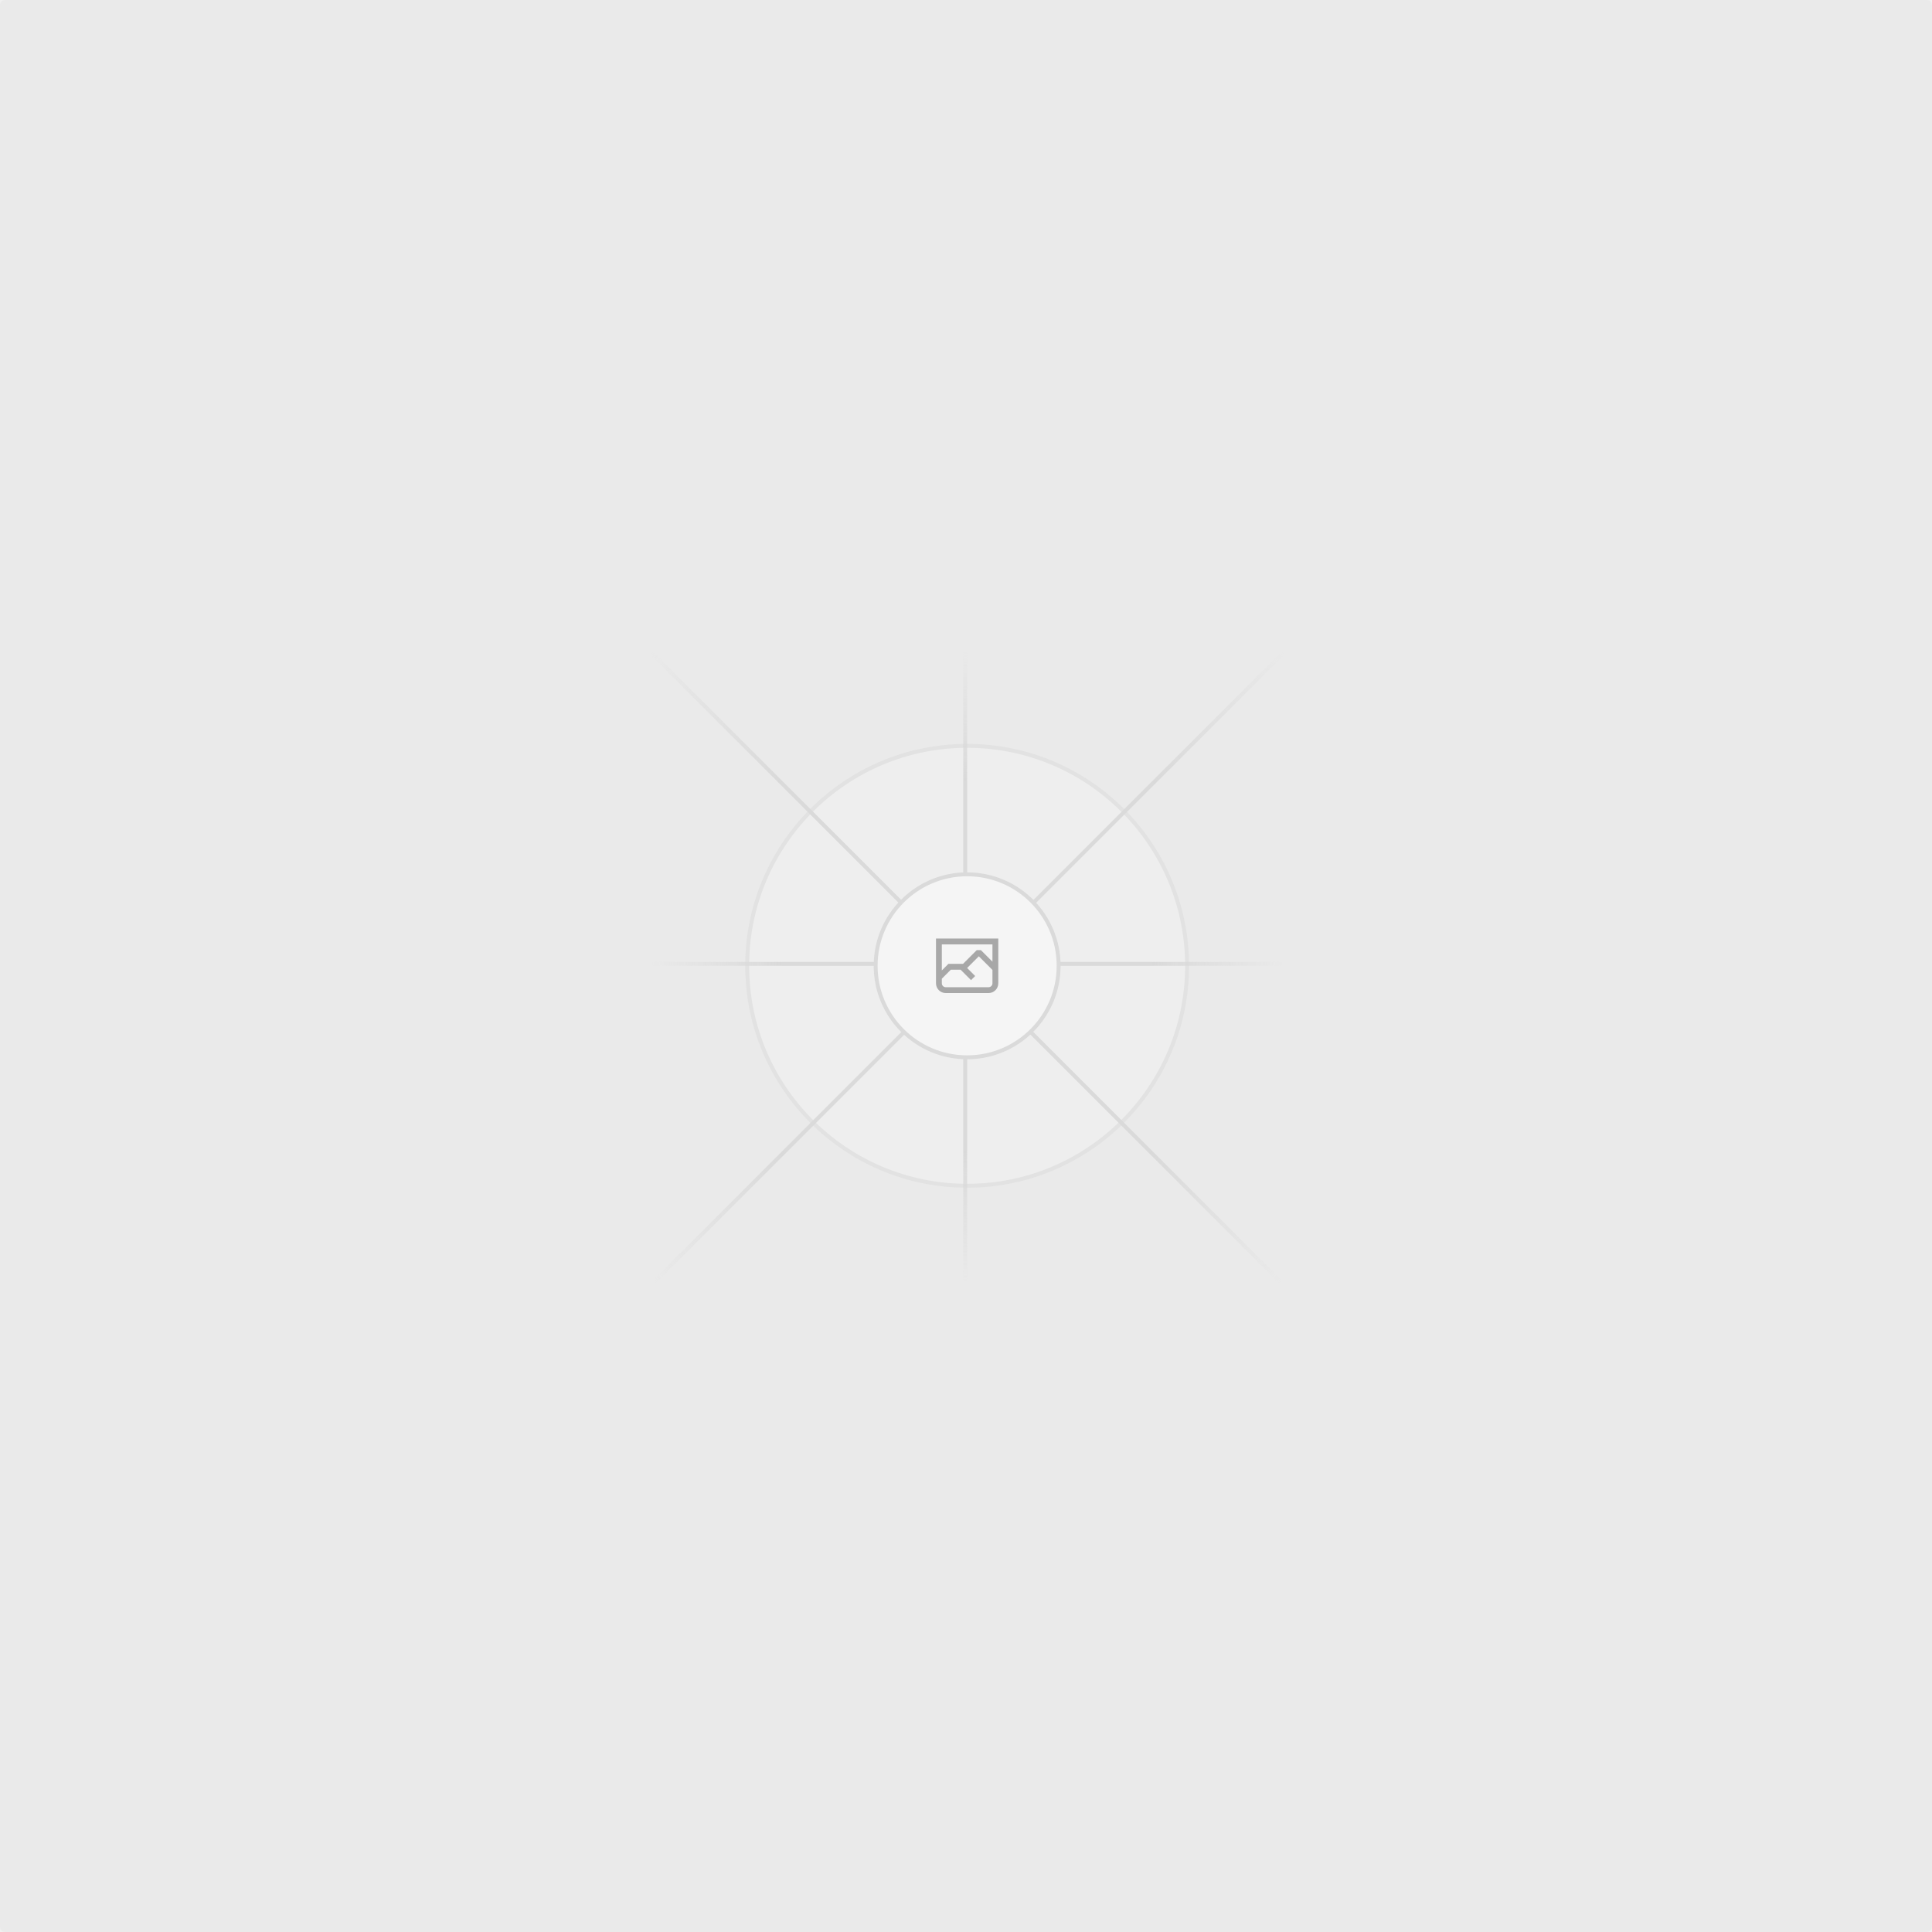
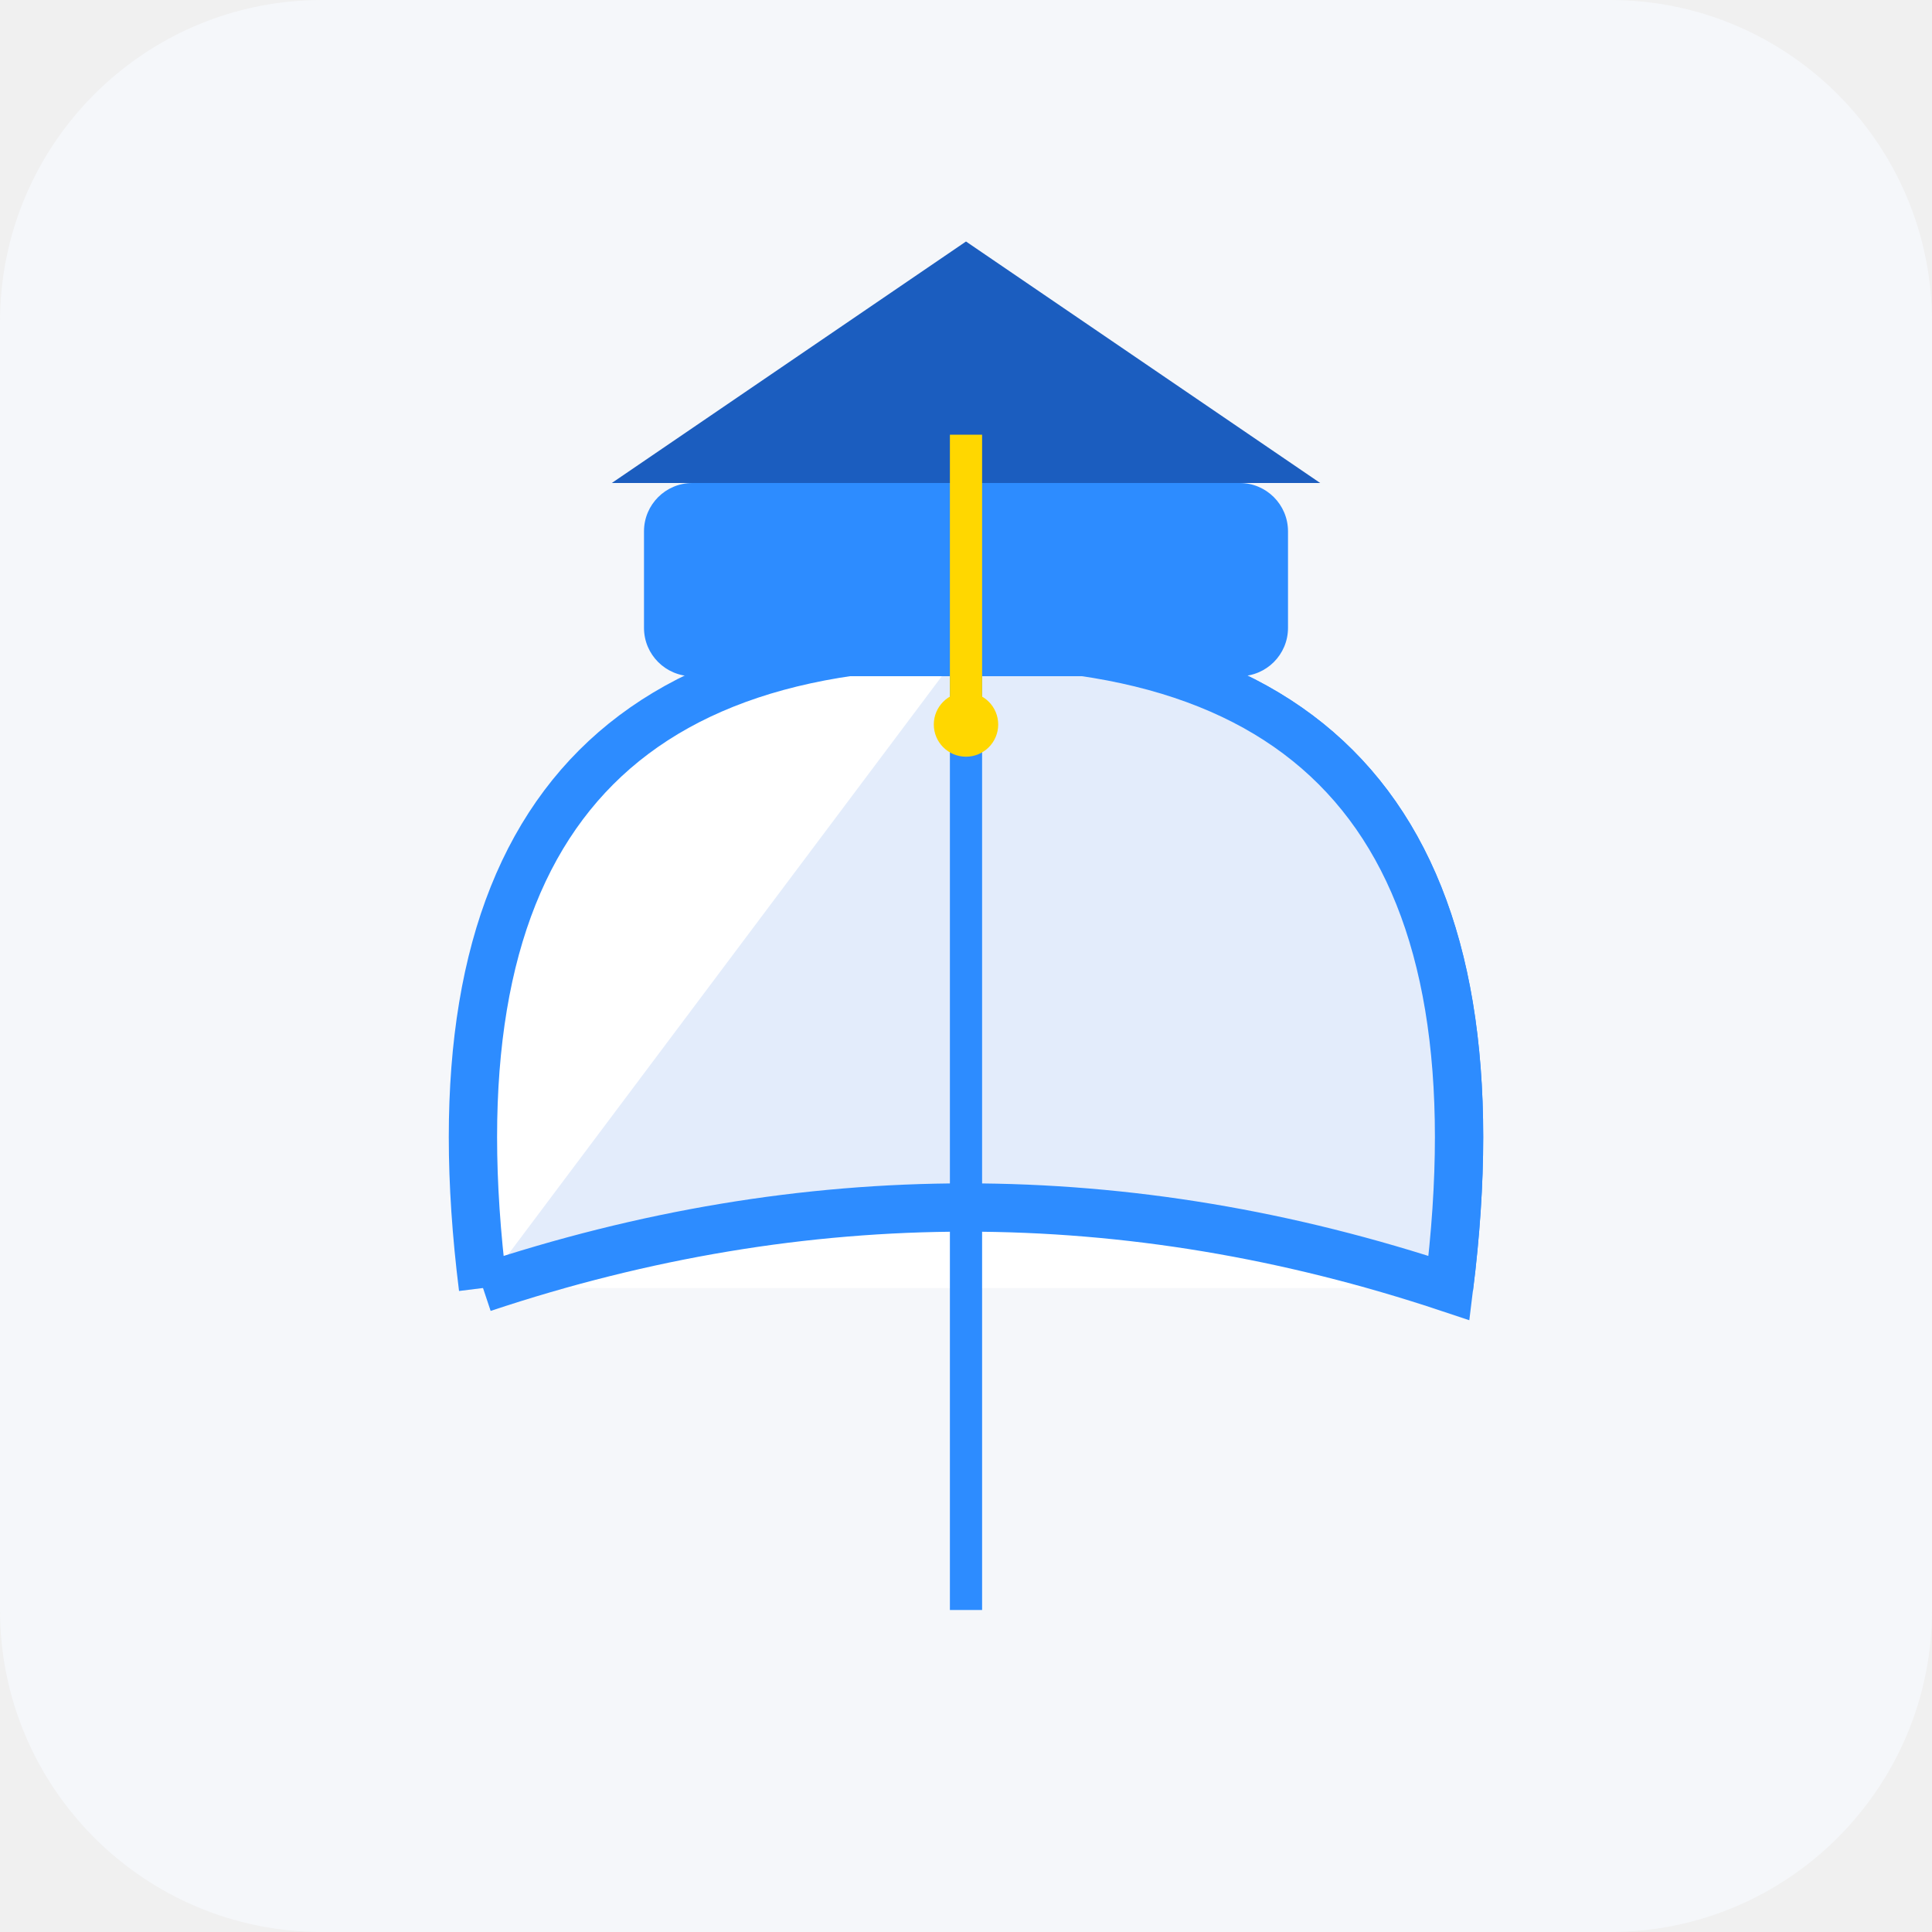
- <svg xmlns="http://www.w3.org/2000/svg" width="1200" height="1200" fill="none">
-   <rect width="1200" height="1200" fill="#EAEAEA" rx="3" />
-   <g opacity=".5">
-     <g opacity=".5">
-       <path fill="#FAFAFA" d="M600.709 736.5c-75.454 0-136.621-61.167-136.621-136.62 0-75.454 61.167-136.621 136.621-136.621 75.453 0 136.62 61.167 136.62 136.621 0 75.453-61.167 136.62-136.62 136.62Z" />
-       <path stroke="#C9C9C9" stroke-width="2.418" d="M600.709 736.5c-75.454 0-136.621-61.167-136.621-136.62 0-75.454 61.167-136.621 136.621-136.621 75.453 0 136.62 61.167 136.62 136.621 0 75.453-61.167 136.62-136.62 136.62Z" />
-     </g>
-     <path stroke="url(#a)" stroke-width="2.418" d="M0-1.209h553.581" transform="scale(1 -1) rotate(45 1163.11 91.165)" />
-     <path stroke="url(#b)" stroke-width="2.418" d="M404.846 598.671h391.726" />
-     <path stroke="url(#c)" stroke-width="2.418" d="M599.5 795.742V404.017" />
-     <path stroke="url(#d)" stroke-width="2.418" d="m795.717 796.597-391.441-391.44" />
-     <path fill="#fff" d="M600.709 656.704c-31.384 0-56.825-25.441-56.825-56.824 0-31.384 25.441-56.825 56.825-56.825 31.383 0 56.824 25.441 56.824 56.825 0 31.383-25.441 56.824-56.824 56.824Z" />
-     <g clip-path="url(#e)">
-       <path fill="#666" fill-rule="evenodd" d="M616.426 586.58h-31.434v16.176l3.553-3.554.531-.531h9.068l.074-.074 8.463-8.463h2.565l7.18 7.181V586.58Zm-15.715 14.654 3.698 3.699 1.283 1.282-2.565 2.565-1.282-1.283-5.2-5.199h-6.066l-5.514 5.514-.073.073v2.876a2.418 2.418 0 0 0 2.418 2.418h26.598a2.418 2.418 0 0 0 2.418-2.418v-8.317l-8.463-8.463-7.181 7.181-.071.072Zm-19.347 5.442v4.085a6.045 6.045 0 0 0 6.046 6.045h26.598a6.044 6.044 0 0 0 6.045-6.045v-7.108l1.356-1.355-1.282-1.283-.074-.073v-17.989h-38.689v23.43l-.146.146.146.147Z" clip-rule="evenodd" />
-     </g>
-     <path stroke="#C9C9C9" stroke-width="2.418" d="M600.709 656.704c-31.384 0-56.825-25.441-56.825-56.824 0-31.384 25.441-56.825 56.825-56.825 31.383 0 56.824 25.441 56.824 56.825 0 31.383-25.441 56.824-56.824 56.824Z" />
-   </g>
-   <defs>
-     <linearGradient id="a" x1="554.061" x2="-.48" y1=".083" y2=".087" gradientUnits="userSpaceOnUse">
-       <stop stop-color="#C9C9C9" stop-opacity="0" />
-       <stop offset=".208" stop-color="#C9C9C9" />
-       <stop offset=".792" stop-color="#C9C9C9" />
-       <stop offset="1" stop-color="#C9C9C9" stop-opacity="0" />
-     </linearGradient>
-     <linearGradient id="b" x1="796.912" x2="404.507" y1="599.963" y2="599.965" gradientUnits="userSpaceOnUse">
-       <stop stop-color="#C9C9C9" stop-opacity="0" />
-       <stop offset=".208" stop-color="#C9C9C9" />
-       <stop offset=".792" stop-color="#C9C9C9" />
-       <stop offset="1" stop-color="#C9C9C9" stop-opacity="0" />
-     </linearGradient>
-     <linearGradient id="c" x1="600.792" x2="600.794" y1="403.677" y2="796.082" gradientUnits="userSpaceOnUse">
-       <stop stop-color="#C9C9C9" stop-opacity="0" />
-       <stop offset=".208" stop-color="#C9C9C9" />
-       <stop offset=".792" stop-color="#C9C9C9" />
-       <stop offset="1" stop-color="#C9C9C9" stop-opacity="0" />
-     </linearGradient>
-     <linearGradient id="d" x1="404.85" x2="796.972" y1="403.903" y2="796.02" gradientUnits="userSpaceOnUse">
-       <stop stop-color="#C9C9C9" stop-opacity="0" />
-       <stop offset=".208" stop-color="#C9C9C9" />
-       <stop offset=".792" stop-color="#C9C9C9" />
-       <stop offset="1" stop-color="#C9C9C9" stop-opacity="0" />
-     </linearGradient>
-     <clipPath id="e">
-       <path fill="#fff" d="M581.364 580.535h38.689v38.689h-38.689z" />
-     </clipPath>
-   </defs>
+ <svg xmlns="http://www.w3.org/2000/svg" width="120" height="120" viewBox="0 0 120 120" fill="none">
+   <rect width="120" height="120" rx="20" fill="#F5F7FA" />
+   <path d="M30 80 Q25 40 60 40 Q95 40 90 80" fill="#FFF" stroke="#2D8CFF" stroke-width="3" />
+   <path d="M60 40 Q95 40 90 80 Q60 70 30 80" fill="#E3ECFB" stroke="#2D8CFF" stroke-width="3" />
+   <line x1="60" y1="40" x2="60" y2="100" stroke="#2D8CFF" stroke-width="2" />
+   <rect x="40" y="30" width="40" height="12" rx="3" fill="#2D8CFF" />
+   <polygon points="60,15 38,30 82,30" fill="#1B5DBF" />
+   <line x1="60" y1="27" x2="60" y2="45" stroke="#FFD700" stroke-width="2" />
+   <circle cx="60" cy="45" r="2" fill="#FFD700" />
</svg>
